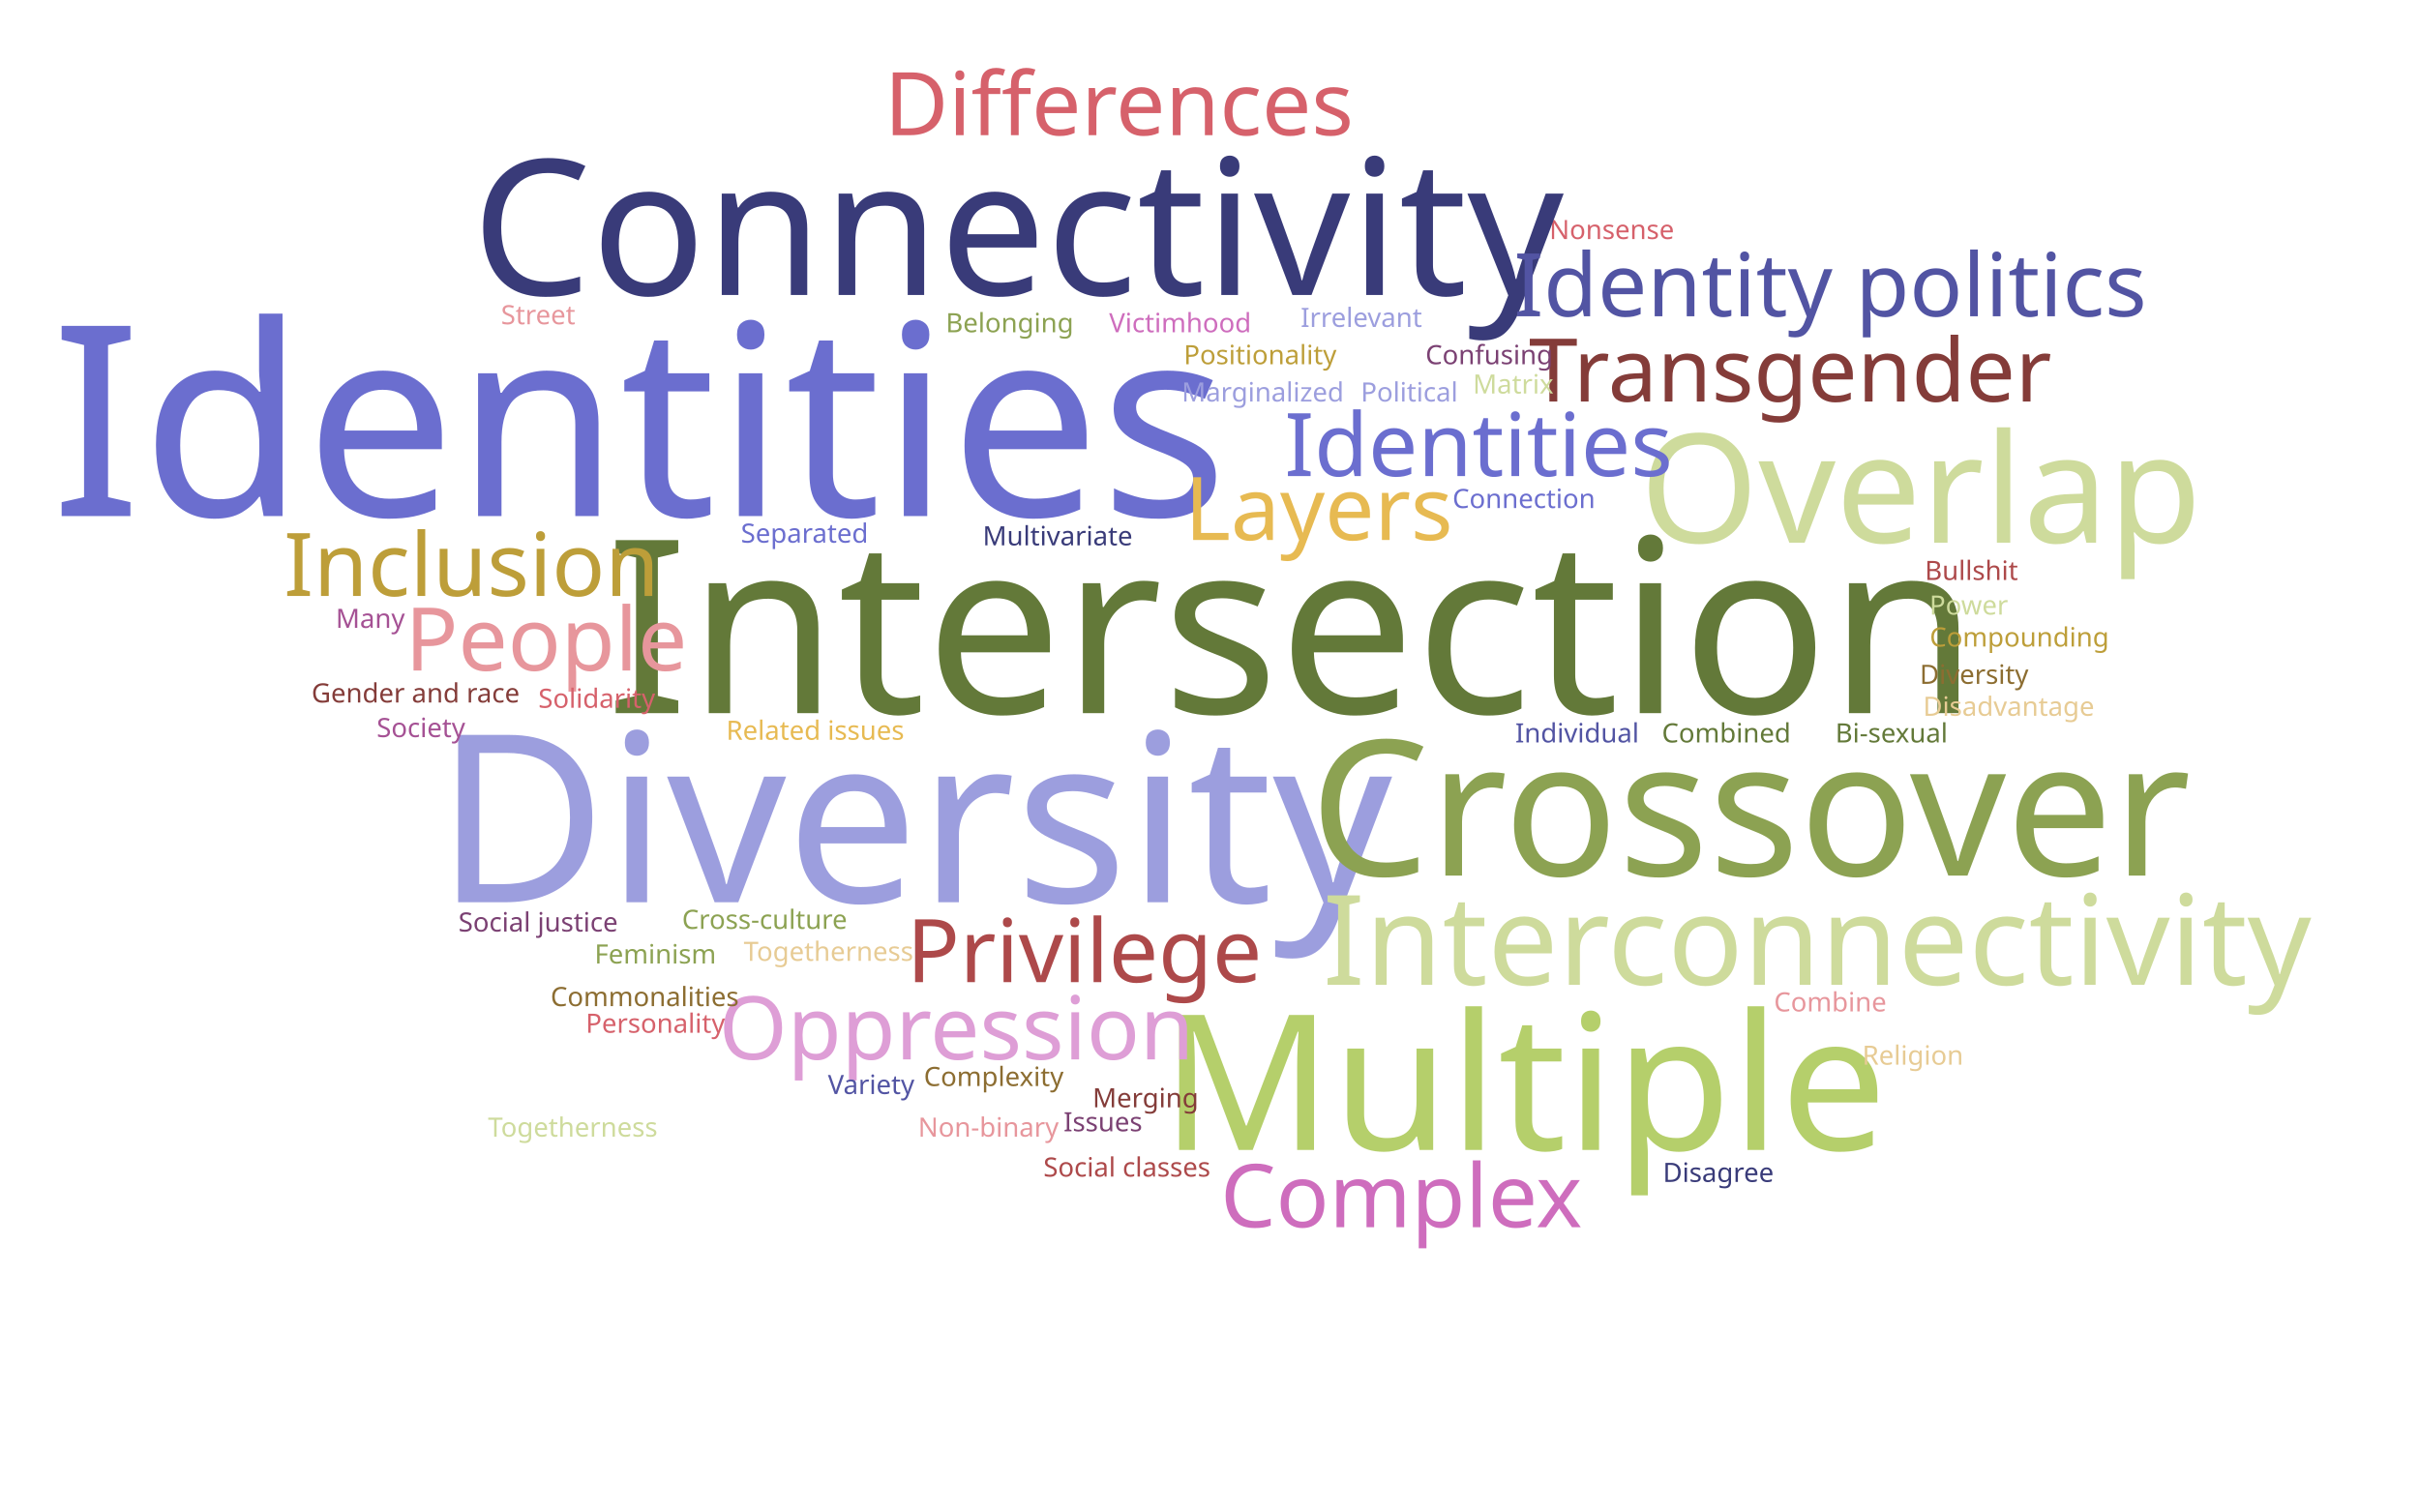
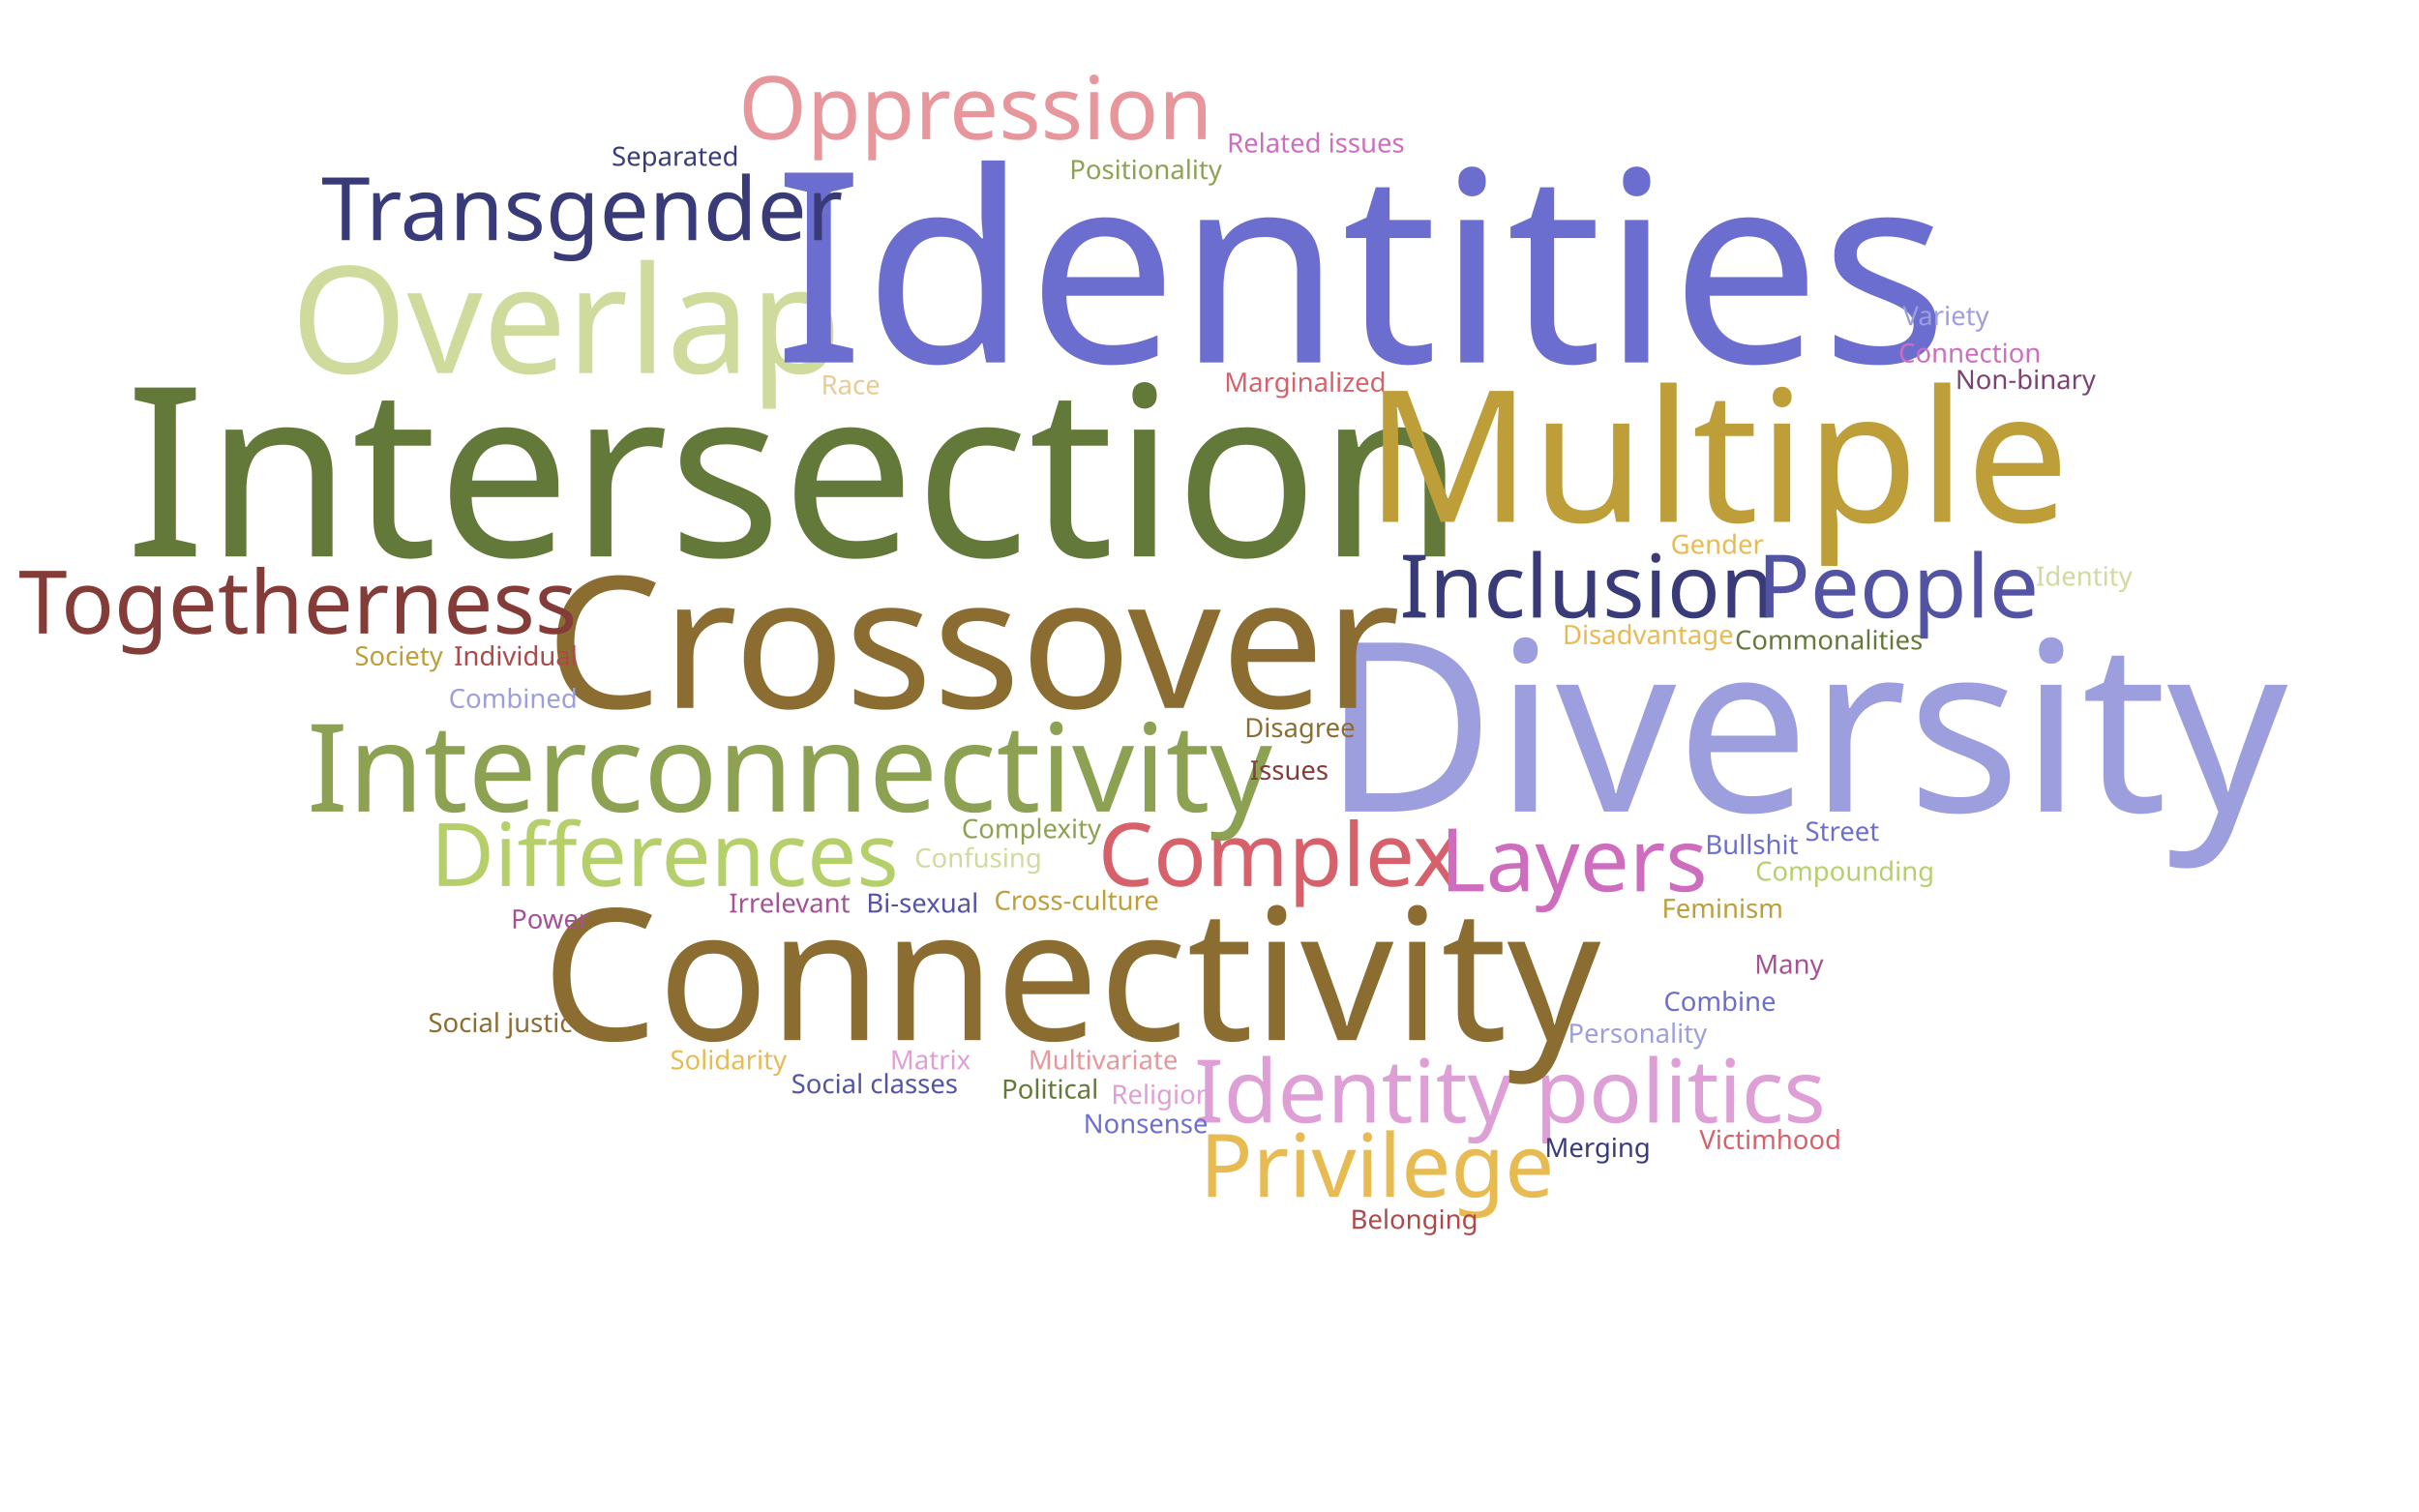
<svg xmlns="http://www.w3.org/2000/svg" width="960" height="600" version="1.1">
  <g />
-   <g transform="translate(480,300)scale(1.057269,1.057269)">
-     <text text-anchor="middle" transform="translate(267,-80)" style="font-size: 57px; font-family: Impact; fill: rgb(206, 219, 156);">Overlap</text>
-     <text text-anchor="middle" transform="translate(-315,-48)" style="font-size: 10px; font-family: Impact; fill: rgb(165, 81, 148);">Many</text>
-     <text text-anchor="middle" transform="translate(-110,-129)" style="font-size: 10px; font-family: Impact; fill: rgb(82, 84, 163);" />
-     <text text-anchor="middle" transform="translate(-214,-90)" style="font-size: 100px; font-family: Impact; fill: rgb(107, 110, 207);">Identities</text>
-     <text text-anchor="middle" transform="translate(-111,55)" style="font-size: 88px; font-family: Impact; fill: rgb(156, 158, 222);">Diversity</text>
-     <text text-anchor="middle" transform="translate(31,-16)" style="font-size: 91px; font-family: Impact; fill: rgb(99, 121, 57);">Intersection</text>
-     <text text-anchor="middle" transform="translate(203,45)" style="font-size: 71px; font-family: Impact; fill: rgb(140, 162, 82);">Crossover</text>
-     <text text-anchor="middle" transform="translate(118,148)" style="font-size: 71px; font-family: Impact; fill: rgb(181, 207, 107);">Multiple</text>
-     <text text-anchor="middle" transform="translate(-277,-60)" style="font-size: 33px; font-family: Impact; fill: rgb(189, 158, 57);">Inclusion</text>
-     <text text-anchor="middle" transform="translate(41,-81)" style="font-size: 33px; font-family: Impact; fill: rgb(231, 186, 82);">Layers</text>
-     <text text-anchor="middle" transform="translate(-143,77)" style="font-size: 10px; font-family: Impact; fill: rgb(231, 203, 148);">Togetherness</text>
-     <text text-anchor="middle" transform="translate(218,-133)" style="font-size: 33px; font-family: Impact; fill: rgb(132, 60, 57);">Transgender</text>
-     <text text-anchor="middle" transform="translate(-34,-233)" style="font-size: 33px; font-family: Impact; fill: rgb(214, 97, 107);">Differences</text>
-     <text text-anchor="middle" transform="translate(-249,-32)" style="font-size: 33px; font-family: Impact; fill: rgb(231, 150, 156);">People</text>
-     <text text-anchor="middle" transform="translate(72,177)" style="font-size: 33px; font-family: Impact; fill: rgb(206, 109, 189);">Complex</text>
-     <text text-anchor="middle" transform="translate(-57,-79)" style="font-size: 10px; font-family: Impact; fill: rgb(57, 59, 121);">Multivariate</text>
-     <text text-anchor="middle" transform="translate(138,-5)" style="font-size: 10px; font-family: Impact; fill: rgb(82, 84, 163);">Individual</text>
-     <text text-anchor="middle" transform="translate(118,-93)" style="font-size: 10px; font-family: Impact; fill: rgb(107, 110, 207);">Connection</text>
-     <text text-anchor="middle" transform="translate(75,-133)" style="font-size: 10px; font-family: Impact; fill: rgb(156, 158, 222);">Political</text>
-     <text text-anchor="middle" transform="translate(194,-5)" style="font-size: 10px; font-family: Impact; fill: rgb(99, 121, 57);">Combined</text>
-     <text text-anchor="middle" transform="translate(-75,-159)" style="font-size: 10px; font-family: Impact; fill: rgb(140, 162, 82);">Belonging</text>
-     <text text-anchor="middle" transform="translate(114,-136)" style="font-size: 10px; font-family: Impact; fill: rgb(206, 219, 156);">Matrix</text>
-     <text text-anchor="middle" transform="translate(-81,124)" style="font-size: 10px; font-family: Impact; fill: rgb(140, 109, 49);">Complexity</text>
-     <text text-anchor="middle" transform="translate(19,-147)" style="font-size: 10px; font-family: Impact; fill: rgb(189, 158, 57);">Positionality</text>
-     <text text-anchor="middle" transform="translate(300,-15)" style="font-size: 10px; font-family: Impact; fill: rgb(231, 203, 148);">Disadvantage</text>
-     <text text-anchor="middle" transform="translate(-24,132)" style="font-size: 10px; font-family: Impact; fill: rgb(132, 60, 57);">Merging</text>
-     <text text-anchor="middle" transform="translate(-47,85)" style="font-size: 33px; font-family: Impact; fill: rgb(173, 73, 74);">Privilege</text>
-     <text text-anchor="middle" transform="translate(-230,-18)" style="font-size: 10px; font-family: Impact; fill: rgb(214, 97, 107);">Solidarity</text>
-     <text text-anchor="middle" transform="translate(233,96)" style="font-size: 10px; font-family: Impact; fill: rgb(231, 150, 156);">Combine</text>
-     <text text-anchor="middle" transform="translate(105,-147)" style="font-size: 10px; font-family: Impact; fill: rgb(123, 65, 115);">Confusing</text>
-     <text text-anchor="middle" transform="translate(-11,-159)" style="font-size: 10px; font-family: Impact; fill: rgb(206, 109, 189);">Victimhood</text>
-     <text text-anchor="middle" transform="translate(-95,114)" style="font-size: 33px; font-family: Impact; fill: rgb(222, 158, 214);">Oppression</text>
-     <text text-anchor="middle" transform="translate(191,160)" style="font-size: 10px; font-family: Impact; fill: rgb(57, 59, 121);">Disagree</text>
-     <text text-anchor="middle" transform="translate(-127,127)" style="font-size: 10px; font-family: Impact; fill: rgb(82, 84, 163);">Variety</text>
-     <text text-anchor="middle" transform="translate(-152,-80)" style="font-size: 10px; font-family: Impact; fill: rgb(107, 110, 207);">Separated</text>
-     <text text-anchor="middle" transform="translate(57,-161)" style="font-size: 10px; font-family: Impact; fill: rgb(156, 158, 222);">Irrelevant</text>
-     <text text-anchor="middle" transform="translate(-208,78)" style="font-size: 10px; font-family: Impact; fill: rgb(140, 162, 82);">Feminism</text>
-     <text text-anchor="middle" transform="translate(285,-53)" style="font-size: 10px; font-family: Impact; fill: rgb(206, 219, 156);">Power</text>
-     <text text-anchor="middle" transform="translate(-212,94)" style="font-size: 10px; font-family: Impact; fill: rgb(140, 109, 49);">Commonalities</text>
-     <text text-anchor="middle" transform="translate(286,-66)" style="font-size: 10px; font-family: Impact; fill: rgb(173, 73, 74);">Bullshit</text>
-     <text text-anchor="middle" transform="translate(151,-194)" style="font-size: 10px; font-family: Impact; fill: rgb(214, 97, 107);">Nonsense</text>
-     <text text-anchor="middle" transform="translate(-252,-162)" style="font-size: 10px; font-family: Impact; fill: rgb(231, 150, 156);">Street</text>
-     <text text-anchor="middle" transform="translate(-296,-7)" style="font-size: 10px; font-family: Impact; fill: rgb(165, 81, 148);">Society</text>
-     <text text-anchor="middle" transform="translate(-72,-173)" style="font-size: 71px; font-family: Impact; fill: rgb(57, 59, 121);">Connectivity</text>
-     <text text-anchor="middle" transform="translate(228,86)" style="font-size: 47px; font-family: Impact; fill: rgb(206, 219, 156);">Interconnectivity</text>
-     <text text-anchor="middle" transform="translate(233,-165)" style="font-size: 33px; font-family: Impact; fill: rgb(82, 84, 163);">Identity politics</text>
-     <text text-anchor="middle" transform="translate(101,-105)" style="font-size: 33px; font-family: Impact; fill: rgb(107, 110, 207);">Identities </text>
-     <text text-anchor="middle" transform="translate(20,-133)" style="font-size: 10px; font-family: Impact; fill: rgb(156, 158, 222);">Marginalized </text>
-     <text text-anchor="middle" transform="translate(256,-5)" style="font-size: 10px; font-family: Impact; fill: rgb(99, 121, 57);">Bi-sexual</text>
-     <text text-anchor="middle" transform="translate(-167,65)" style="font-size: 10px; font-family: Impact; fill: rgb(140, 162, 82);">Cross-culture</text>
-     <text text-anchor="middle" transform="translate(-239,143)" style="font-size: 10px; font-family: Impact; fill: rgb(206, 219, 156);">Togetherness </text>
-     <text text-anchor="middle" transform="translate(287,-27)" style="font-size: 10px; font-family: Impact; fill: rgb(140, 109, 49);">Diversity </text>
-     <text text-anchor="middle" transform="translate(304,-41)" style="font-size: 10px; font-family: Impact; fill: rgb(189, 158, 57);">Compounding </text>
-     <text text-anchor="middle" transform="translate(-148,-6)" style="font-size: 10px; font-family: Impact; fill: rgb(231, 186, 82);">Related issues</text>
-     <text text-anchor="middle" transform="translate(264,116)" style="font-size: 10px; font-family: Impact; fill: rgb(231, 203, 148);">Religion </text>
-     <text text-anchor="middle" transform="translate(-298,-20)" style="font-size: 10px; font-family: Impact; fill: rgb(132, 60, 57);">Gender and race</text>
-     <text text-anchor="middle" transform="translate(-31,158)" style="font-size: 10px; font-family: Impact; fill: rgb(173, 73, 74);">Social classes</text>
-     <text text-anchor="middle" transform="translate(-208,104)" style="font-size: 10px; font-family: Impact; fill: rgb(214, 97, 107);">Personality </text>
-     <text text-anchor="middle" transform="translate(-83,143)" style="font-size: 10px; font-family: Impact; fill: rgb(231, 150, 156);">Non-binary</text>
-     <text text-anchor="middle" transform="translate(-252,66)" style="font-size: 10px; font-family: Impact; fill: rgb(123, 65, 115);">Social justice </text>
-     <text text-anchor="middle" transform="translate(-40,141)rotate(0)" style="font-size: 10px; font-family: Impact; fill: rgb(123, 65, 115);">Issues</text>
+   <g transform="translate(480,300)scale(1.054945,1.054945)">
+     <text text-anchor="middle" transform="translate(-242,-144)" style="font-size: 56px; font-family: Impact; fill: rgb(206, 219, 156);">Overlap</text>
+     <text text-anchor="middle" transform="translate(218,82)" style="font-size: 10px; font-family: Impact; fill: rgb(165, 81, 148);">Many</text>
+     <text text-anchor="middle" transform="translate(57,-148)" style="font-size: 100px; font-family: Impact; fill: rgb(107, 110, 207);">Identities</text>
+     <text text-anchor="middle" transform="translate(224,21)" style="font-size: 89px; font-family: Impact; fill: rgb(156, 158, 222);">Diversity</text>
+     <text text-anchor="middle" transform="translate(-156,-75)" style="font-size: 89px; font-family: Impact; fill: rgb(99, 121, 57);">Intersection</text>
+     <text text-anchor="middle" transform="translate(-158,21)" style="font-size: 46px; font-family: Impact; fill: rgb(140, 162, 82);">Interconnectivity</text>
+     <text text-anchor="middle" transform="translate(-205,49)" style="font-size: 33px; font-family: Impact; fill: rgb(181, 207, 107);">Differences</text>
+     <text text-anchor="middle" transform="translate(329,-64)" style="font-size: 10px; font-family: Impact; fill: rgb(206, 219, 156);">Identity</text>
+     <text text-anchor="middle" transform="translate(-89,-18)" style="font-size: 69px; font-family: Impact; fill: rgb(140, 109, 49);">Crossover</text>
+     <text text-anchor="middle" transform="translate(191,-88)" style="font-size: 69px; font-family: Impact; fill: rgb(189, 158, 57);">Multiple</text>
+     <text text-anchor="middle" transform="translate(63,166)" style="font-size: 33px; font-family: Impact; fill: rgb(231, 186, 82);">Privilege</text>
+     <text text-anchor="middle" transform="translate(-343,-46)" style="font-size: 33px; font-family: Impact; fill: rgb(132, 60, 57);">Togetherness</text>
+     <text text-anchor="middle" transform="translate(77,178)" style="font-size: 10px; font-family: Impact; fill: rgb(173, 73, 74);">Belonging</text>
+     <text text-anchor="middle" transform="translate(26,49)" style="font-size: 33px; font-family: Impact; fill: rgb(214, 97, 107);">Complex</text>
+     <text text-anchor="middle" transform="translate(-88,-232)" style="font-size: 33px; font-family: Impact; fill: rgb(231, 150, 156);">Oppression</text>
+     <text text-anchor="middle" transform="translate(286,-148)" style="font-size: 10px; font-family: Impact; fill: rgb(206, 109, 189);">Connection</text>
+     <text text-anchor="middle" transform="translate(113,138)" style="font-size: 33px; font-family: Impact; fill: rgb(222, 158, 214);">Identity politics</text>
+     <text text-anchor="middle" transform="translate(142,-52)" style="font-size: 33px; font-family: Impact; fill: rgb(57, 59, 121);">Inclusion</text>
+     <text text-anchor="middle" transform="translate(259,-52)" style="font-size: 33px; font-family: Impact; fill: rgb(82, 84, 163);">People</text>
+     <text text-anchor="middle" transform="translate(204,37)" style="font-size: 10px; font-family: Impact; fill: rgb(107, 110, 207);">Bullshit</text>
+     <text text-anchor="middle" transform="translate(-52,107)" style="font-size: 69px; font-family: Impact; fill: rgb(140, 109, 49);">Connectivity</text>
+     <text text-anchor="middle" transform="translate(-50,58)" style="font-size: 10px; font-family: Impact; fill: rgb(189, 158, 57);">Cross-culture</text>
+     <text text-anchor="middle" transform="translate(165,-42)" style="font-size: 10px; font-family: Impact; fill: rgb(231, 186, 82);">Disadvantage</text>
+     <text text-anchor="middle" transform="translate(-158,59)" style="font-size: 10px; font-family: Impact; fill: rgb(165, 81, 148);">Irrelevant</text>
+     <text text-anchor="middle" transform="translate(137,51)" style="font-size: 33px; font-family: Impact; fill: rgb(206, 109, 189);">Layers</text>
+     <text text-anchor="middle" transform="translate(-105,118)" style="font-size: 10px; font-family: Impact; fill: rgb(222, 158, 214);">Matrix</text>
+     <text text-anchor="middle" transform="translate(146,151)" style="font-size: 10px; font-family: Impact; fill: rgb(57, 59, 121);">Merging</text>
+     <text text-anchor="middle" transform="translate(-24,142)" style="font-size: 10px; font-family: Impact; fill: rgb(107, 110, 207);">Nonsense</text>
+     <text text-anchor="middle" transform="translate(161,108)" style="font-size: 10px; font-family: Impact; fill: rgb(156, 158, 222);">Personality</text>
+     <text text-anchor="middle" transform="translate(-60,129)" style="font-size: 10px; font-family: Impact; fill: rgb(99, 121, 57);">Political</text>
+     <text text-anchor="middle" transform="translate(-24,-217)" style="font-size: 10px; font-family: Impact; fill: rgb(140, 162, 82);">Positionality</text>
+     <text text-anchor="middle" transform="translate(-264,104)" style="font-size: 10px; font-family: Impact; fill: rgb(140, 109, 49);">Social justice</text>
+     <text text-anchor="middle" transform="translate(-305,-34)" style="font-size: 10px; font-family: Impact; fill: rgb(189, 158, 57);">Society</text>
+     <text text-anchor="middle" transform="translate(-181,118)" style="font-size: 10px; font-family: Impact; fill: rgb(231, 186, 82);">Solidarity</text>
+     <text text-anchor="middle" transform="translate(211,148)" style="font-size: 10px; font-family: Impact; fill: rgb(214, 97, 107);">Victimhood</text>
+     <text text-anchor="middle" transform="translate(-236,-194)rotate(0)" style="font-size: 33px; font-family: Impact; fill: rgb(57, 59, 121);">Transgender</text>
+     <text text-anchor="middle" transform="translate(-108,59)rotate(0)" style="font-size: 10px; font-family: Impact; fill: rgb(82, 84, 163);">Bi-sexual</text>
+     <text text-anchor="middle" transform="translate(192,96)rotate(0)" style="font-size: 10px; font-family: Impact; fill: rgb(107, 110, 207);">Combine</text>
+     <text text-anchor="middle" transform="translate(-262,-18)rotate(0)" style="font-size: 10px; font-family: Impact; fill: rgb(156, 158, 222);">Combined</text>
+     <text text-anchor="middle" transform="translate(233,-40)rotate(0)" style="font-size: 10px; font-family: Impact; fill: rgb(99, 121, 57);">Commonalities</text>
+     <text text-anchor="middle" transform="translate(-67,31)rotate(0)" style="font-size: 10px; font-family: Impact; fill: rgb(140, 162, 82);">Complexity</text>
+     <text text-anchor="middle" transform="translate(239,47)rotate(0)" style="font-size: 10px; font-family: Impact; fill: rgb(181, 207, 107);">Compounding</text>
+     <text text-anchor="middle" transform="translate(-87,42)rotate(0)" style="font-size: 10px; font-family: Impact; fill: rgb(206, 219, 156);">Confusing</text>
+     <text text-anchor="middle" transform="translate(34,-7)rotate(0)" style="font-size: 10px; font-family: Impact; fill: rgb(140, 109, 49);">Disagree</text>
+     <text text-anchor="middle" transform="translate(193,61)rotate(0)" style="font-size: 10px; font-family: Impact; fill: rgb(189, 158, 57);">Feminism</text>
+     <text text-anchor="middle" transform="translate(191,-76)rotate(0)" style="font-size: 10px; font-family: Impact; fill: rgb(231, 186, 82);">Gender</text>
+     <text text-anchor="middle" transform="translate(-135,-136)rotate(0)" style="font-size: 10px; font-family: Impact; fill: rgb(231, 203, 148);">Race</text>
+     <text text-anchor="middle" transform="translate(30,9)rotate(0)" style="font-size: 10px; font-family: Impact; fill: rgb(132, 60, 57);">Issues</text>
+     <text text-anchor="middle" transform="translate(-261,-34)rotate(0)" style="font-size: 10px; font-family: Impact; fill: rgb(173, 73, 74);">Individual</text>
+     <text text-anchor="middle" transform="translate(36,-137)rotate(0)" style="font-size: 10px; font-family: Impact; fill: rgb(214, 97, 107);">Marginalized</text>
+     <text text-anchor="middle" transform="translate(-40,118)rotate(0)" style="font-size: 10px; font-family: Impact; fill: rgb(231, 150, 156);">Multivariate</text>
+     <text text-anchor="middle" transform="translate(307,-138)rotate(0)" style="font-size: 10px; font-family: Impact; fill: rgb(123, 65, 115);">Non-binary</text>
+     <text text-anchor="middle" transform="translate(-248,65)rotate(0)" style="font-size: 10px; font-family: Impact; fill: rgb(165, 81, 148);">Power</text>
+     <text text-anchor="middle" transform="translate(40,-227)rotate(0)" style="font-size: 10px; font-family: Impact; fill: rgb(206, 109, 189);">Related issues</text>
+     <text text-anchor="middle" transform="translate(-18,131)rotate(0)" style="font-size: 10px; font-family: Impact; fill: rgb(222, 158, 214);">Religion</text>
+     <text text-anchor="middle" transform="translate(-201,-222)rotate(0)" style="font-size: 10px; font-family: Impact; fill: rgb(57, 59, 121);">Separated</text>
+     <text text-anchor="middle" transform="translate(-126,127)rotate(0)" style="font-size: 10px; font-family: Impact; fill: rgb(82, 84, 163);">Social classes</text>
+     <text text-anchor="middle" transform="translate(238,32)rotate(0)" style="font-size: 10px; font-family: Impact; fill: rgb(107, 110, 207);">Street</text>
+     <text text-anchor="middle" transform="translate(277,-162)rotate(0)" style="font-size: 10px; font-family: Impact; fill: rgb(156, 158, 222);">Variety</text>
  </g>
</svg>
